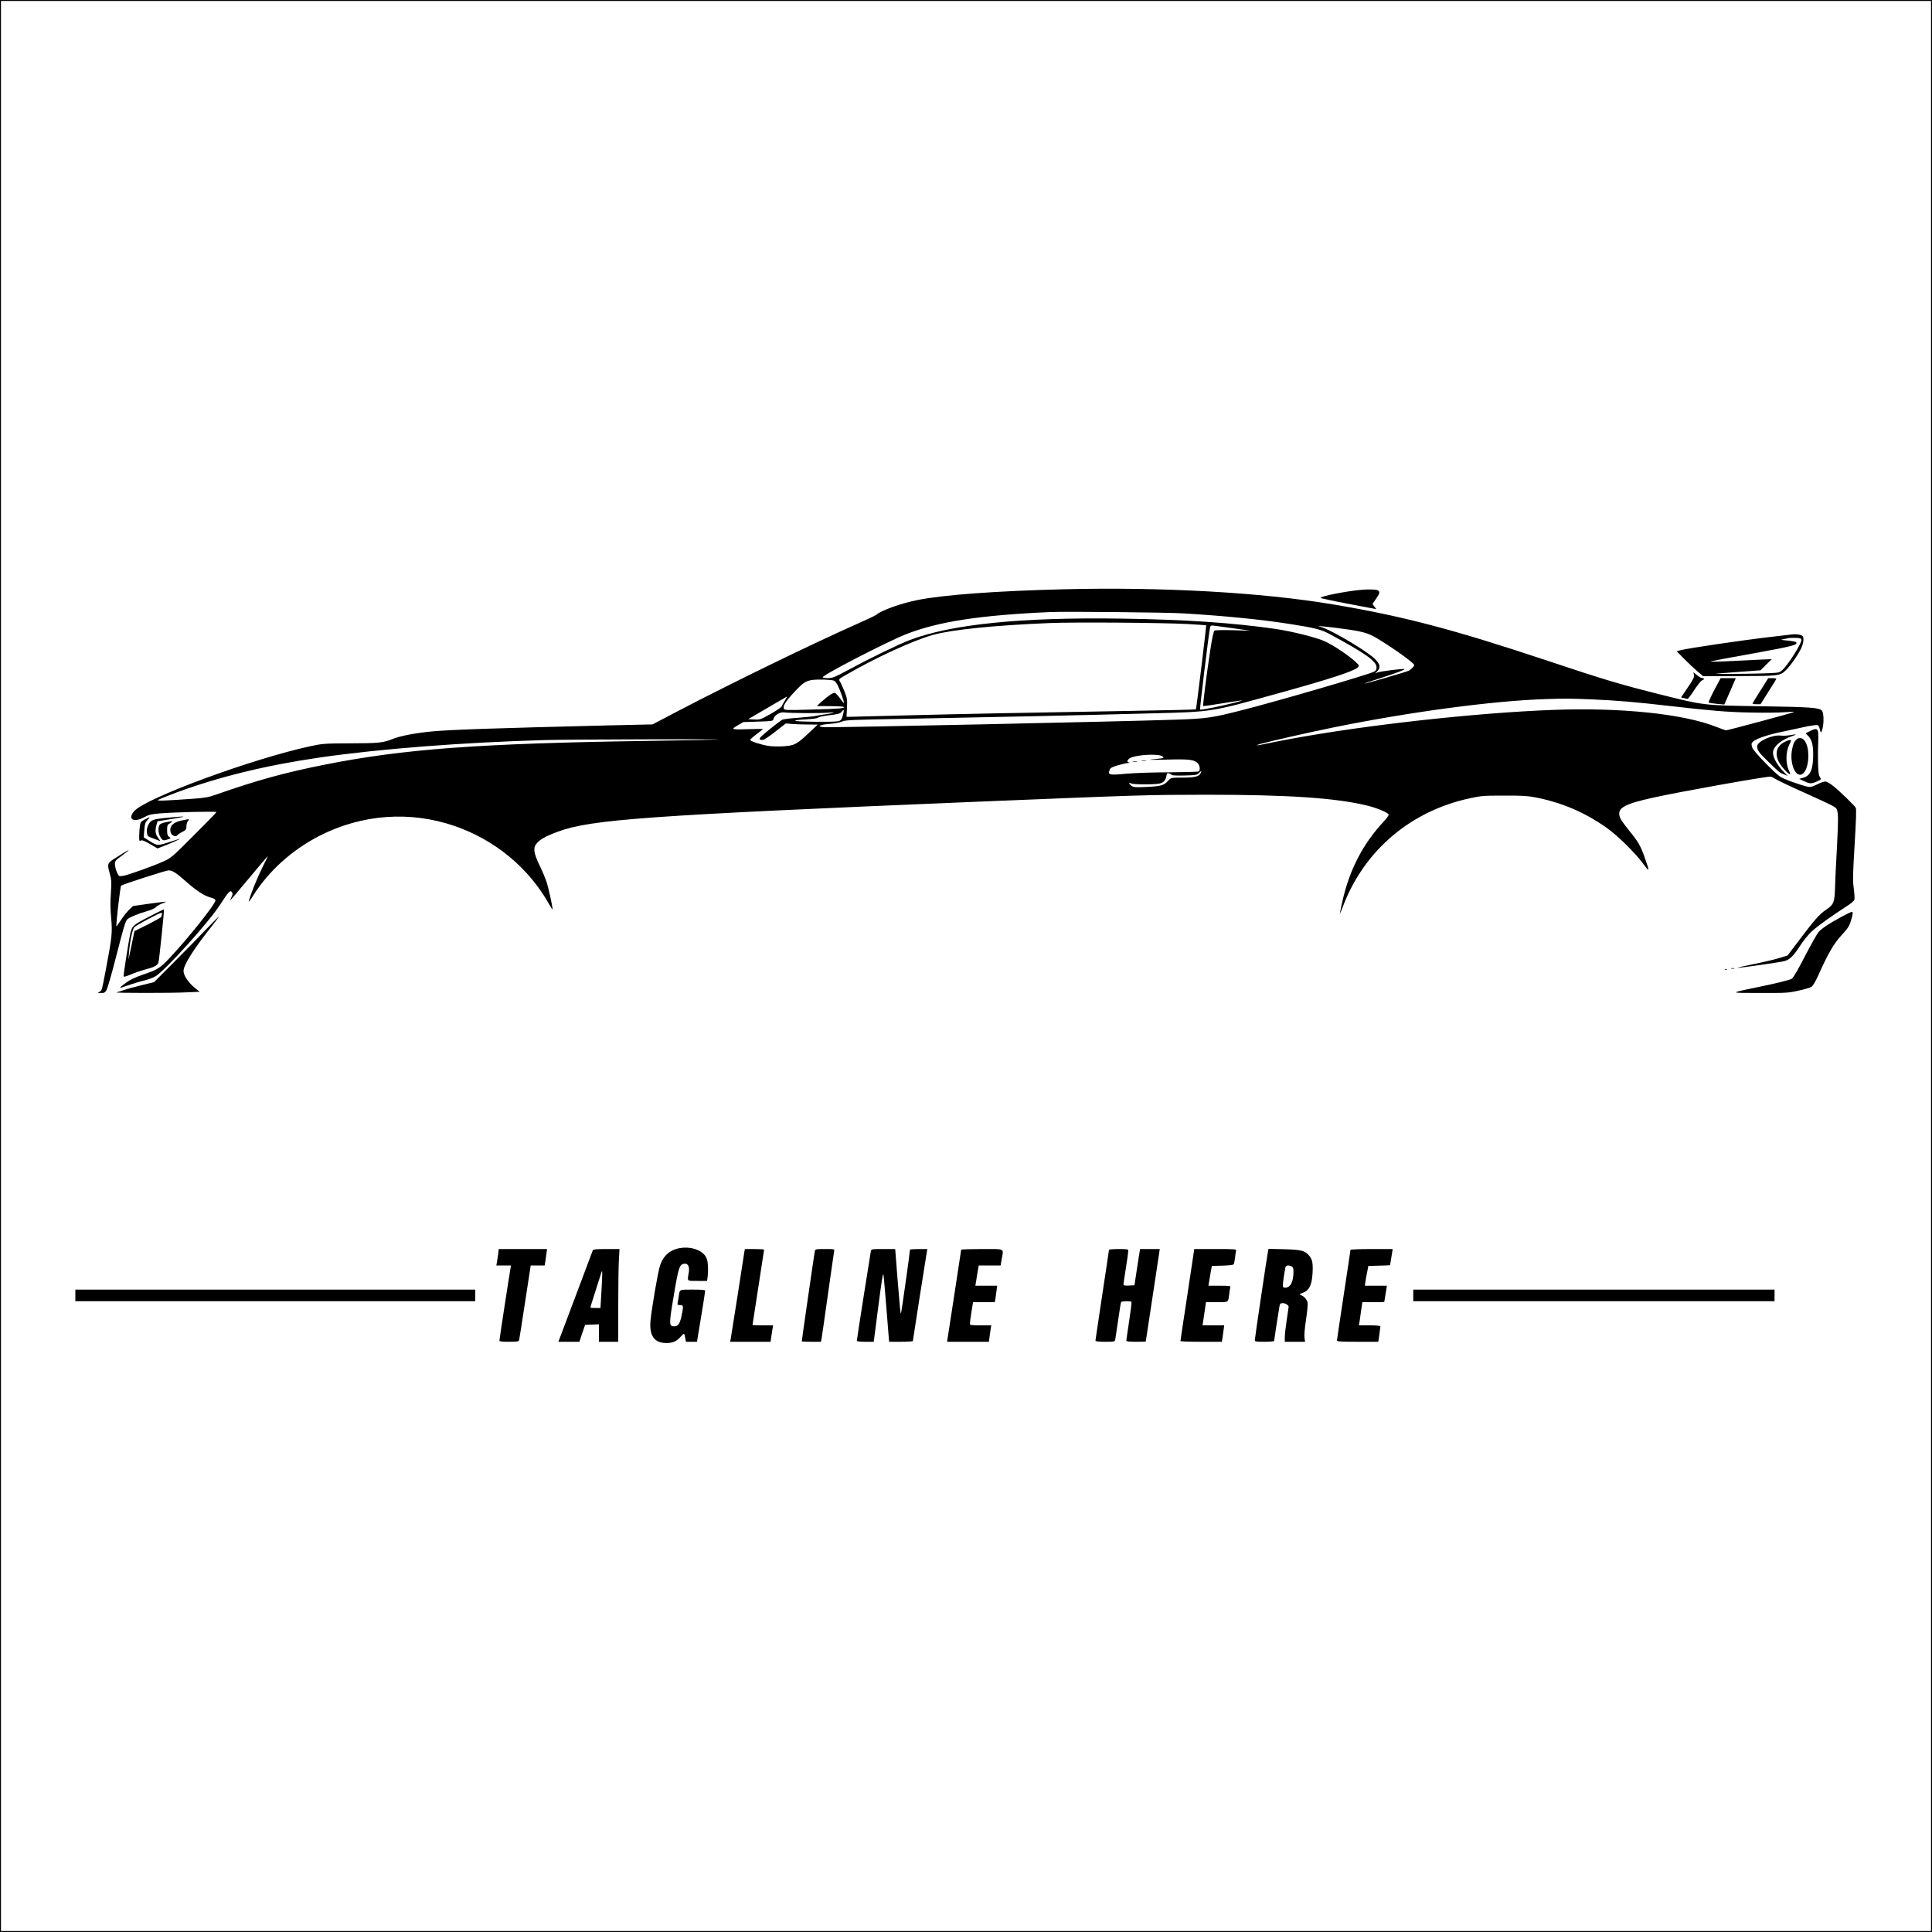
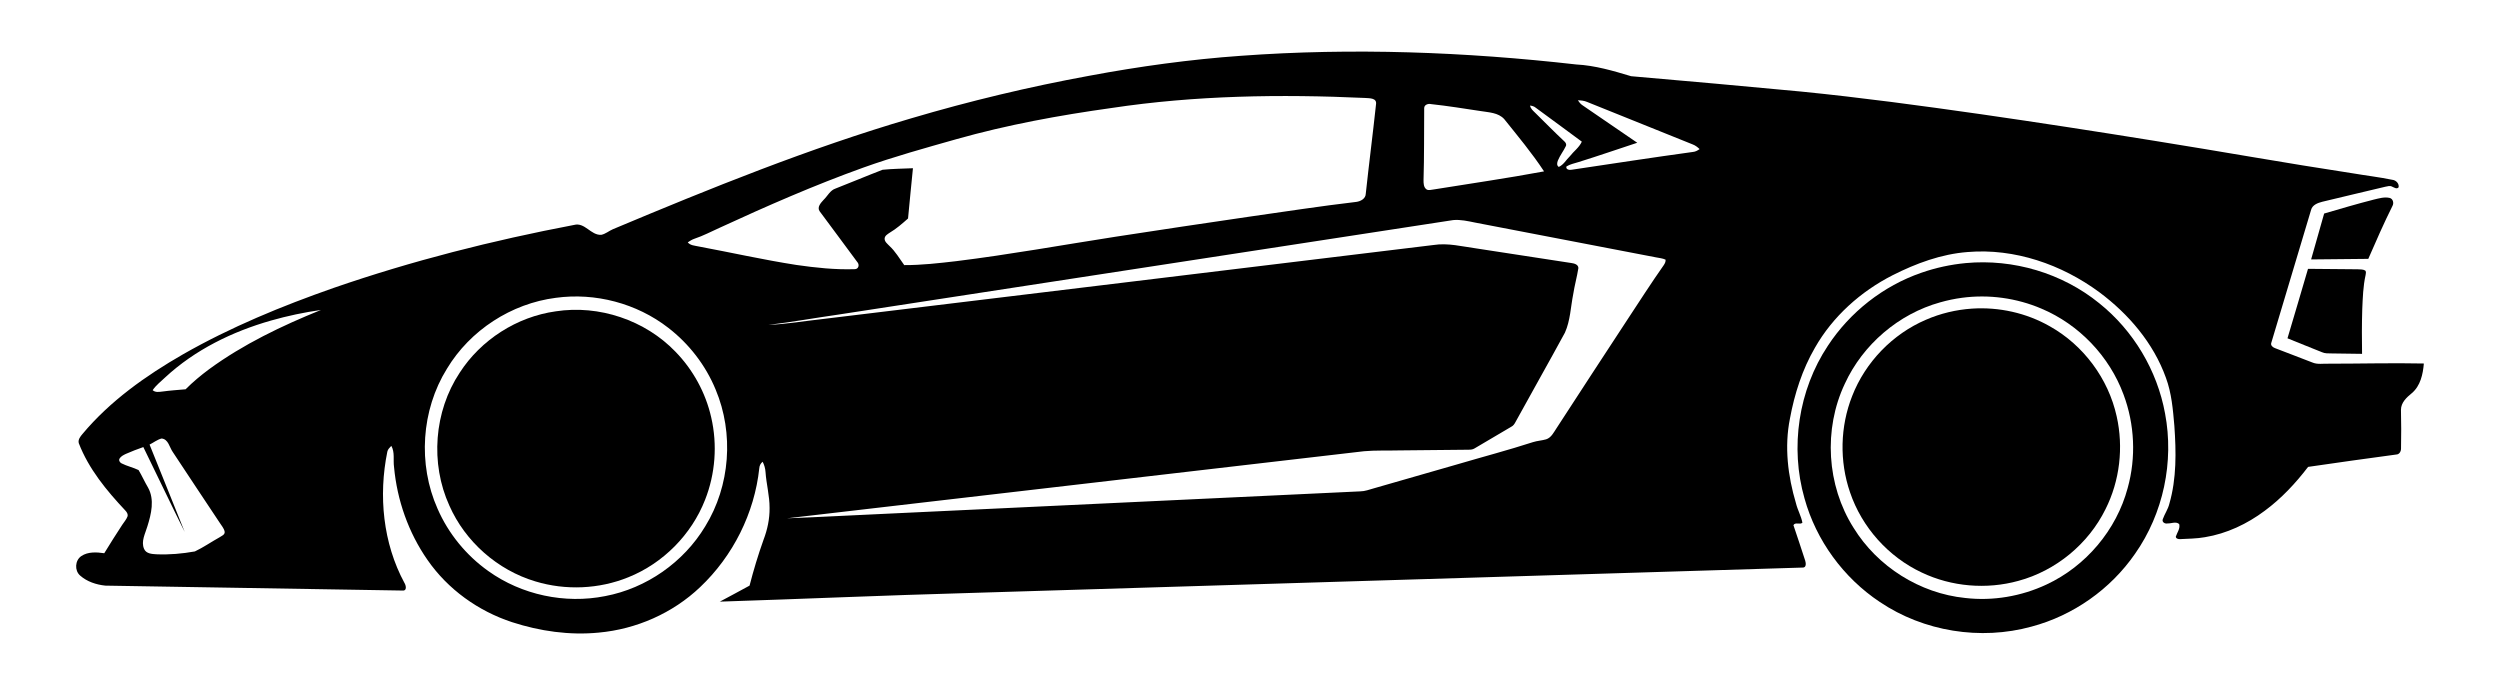
- <svg xmlns="http://www.w3.org/2000/svg" version="1.0" width="2000pt" height="2000pt" viewBox="0 0 2000 2000" preserveAspectRatio="xMidYMid meet">
-   <g transform="translate(0,2000) scale(0.1,-0.1)" fill="#000000" stroke="none">
-     <path d="M0 10000 l0 -10000 10000 0 10000 0 0 10000 0 10000 -10000 0 -10000 0 0 -10000z m19990 0 l0 -9990 -9990 0 -9990 0 0 9990 0 9990 9990 0 9990 0 0 -9990z" />
-     <path d="M11015 13900 c-692 -17 -1243 -57 -1515 -111 -174 -35 -374 -106 -430 -154 -8 -7 -97 -49 -198 -94 -456 -202 -1285 -605 -1852 -901 l-265 -139 -445 -10 c-1186 -29 -1629 -44 -1830 -62 -174 -16 -333 -46 -413 -78 -103 -41 -141 -45 -447 -46 -260 -1 -282 -3 -404 -29 -601 -129 -1707 -536 -1827 -673 -72 -83 -7 -123 103 -63 48 26 73 32 165 40 166 13 583 23 583 13 0 -4 -105 -113 -233 -240 -215 -216 -237 -235 -307 -267 -109 -50 -378 -146 -427 -153 -43 -6 -43 -5 -63 38 -11 24 -20 61 -20 82 0 35 5 41 70 88 117 86 87 74 -73 -28 -77 -49 -79 -55 -49 -163 16 -56 17 -82 10 -195 -7 -89 -6 -171 3 -260 13 -151 9 -191 -52 -515 -47 -246 -44 -235 -72 -248 -20 -10 -18 -11 18 -11 35 -1 42 3 58 31 10 17 52 162 93 322 84 330 101 384 121 408 18 20 111 59 209 87 39 11 79 29 88 40 10 11 38 28 62 37 25 9 43 18 42 20 -2 1 -79 -8 -172 -21 l-169 -24 -40 -38 c-22 -21 -60 -69 -84 -106 -25 -38 -46 -67 -48 -65 -7 8 40 414 49 420 24 16 465 158 491 158 40 0 80 -26 181 -116 106 -94 190 -149 254 -165 35 -9 50 -18 50 -30 0 -38 -285 -396 -475 -597 -98 -104 -123 -120 -280 -173 -76 -26 -129 -51 -173 -84 -35 -25 -62 -48 -60 -50 2 -2 42 10 88 26 47 17 121 39 164 49 43 11 97 31 120 46 111 74 542 551 662 735 95 145 106 156 124 134 11 -13 10 -22 -3 -50 -9 -19 -15 -35 -13 -35 2 0 90 104 195 230 106 127 193 230 195 230 1 0 -25 -55 -59 -122 -53 -107 -119 -269 -140 -348 -4 -14 16 11 43 55 164 260 405 477 692 624 439 223 936 259 1397 100 418 -144 768 -435 977 -809 20 -36 36 -60 36 -53 0 33 -43 228 -64 289 -13 38 -45 114 -72 169 -60 126 -67 178 -29 223 36 43 92 75 216 121 339 128 928 170 4329 311 1734 71 1759 72 2385 73 852 0 1347 -33 1675 -114 96 -24 208 -71 215 -91 3 -7 -20 -40 -51 -73 -214 -228 -355 -500 -428 -827 -14 -64 -26 -119 -26 -124 1 -5 16 30 34 78 221 577 701 984 1315 1115 115 25 145 27 351 27 174 1 246 -3 317 -17 274 -52 517 -155 743 -315 115 -81 294 -257 379 -372 70 -95 71 -89 15 68 -39 112 -67 160 -148 260 -87 108 -105 136 -112 171 -16 80 62 121 355 185 259 58 1144 216 1205 216 13 0 35 -9 49 -20 14 -11 145 -74 291 -139 145 -65 285 -130 309 -144 43 -26 45 -29 52 -84 5 -51 0 -191 -20 -553 -3 -52 -7 -150 -9 -217 -5 -147 -14 -168 -96 -223 -67 -45 -117 -103 -283 -323 l-112 -148 -80 -25 c-44 -14 -165 -43 -270 -64 -104 -21 -180 -39 -169 -39 32 -1 438 57 483 69 58 15 96 52 166 160 35 54 87 118 121 149 64 58 212 164 348 251 57 36 89 63 93 78 3 13 0 64 -7 115 -11 80 -10 141 9 454 15 246 19 368 12 380 -14 25 -164 171 -234 227 -34 27 -68 46 -83 46 -13 0 -52 -14 -85 -31 -47 -23 -68 -29 -92 -24 -81 18 -248 78 -289 105 -61 41 -270 257 -287 297 -7 18 -11 39 -8 47 15 38 127 81 317 121 69 15 175 37 237 51 61 13 119 21 127 18 9 -3 19 -18 22 -33 12 -55 17 -55 31 -1 16 67 12 165 -8 185 -30 30 -120 36 -629 44 -598 9 -587 8 -1040 121 -418 105 -583 154 -1167 349 -978 326 -1499 463 -2228 585 -734 123 -1761 181 -2780 156z m1240 -250 c432 -26 787 -62 1075 -106 273 -42 346 -60 429 -105 374 -201 491 -284 491 -347 0 -24 -6 -35 -28 -46 -59 -30 -974 -298 -1354 -395 -319 -82 -375 -90 -693 -101 -548 -19 -3549 -83 -3637 -78 -90 5 -60 26 47 34 52 4 107 14 130 24 36 17 100 19 665 29 801 15 1837 37 2530 56 654 17 610 10 1355 217 494 136 758 223 791 259 17 19 16 21 -32 65 -63 59 -220 164 -305 203 -84 40 -346 106 -519 131 -437 63 -938 97 -1590 106 -1036 16 -1762 -58 -2190 -221 -118 -45 -411 -187 -631 -306 -147 -79 -172 -89 -217 -89 -28 0 -53 4 -56 8 -11 19 662 367 862 446 333 131 759 197 1492 230 156 7 1222 -3 1385 -14z m40 -110 c104 -6 190 -12 191 -13 4 -4 -101 -866 -106 -870 -3 -3 -304 -10 -670 -16 -1224 -21 -1761 -32 -2310 -46 -300 -8 -566 -15 -591 -15 l-46 0 5 93 c4 86 2 98 -27 172 -18 44 -39 90 -47 102 -13 21 -11 24 54 61 312 182 705 363 912 420 195 54 635 99 1200 122 260 11 1185 4 1435 -10z m480 -45 l170 -24 -180 5 c-102 3 -186 1 -193 -4 -9 -6 -25 -81 -43 -200 -38 -248 -79 -575 -74 -581 3 -2 91 10 197 28 106 17 198 31 203 30 17 -2 -124 -37 -278 -70 -82 -17 -151 -28 -154 -25 -5 5 91 801 104 852 4 19 10 21 41 17 20 -3 114 -15 207 -28z m1141 -6 c186 -25 245 -42 329 -91 160 -94 395 -262 395 -282 0 -12 -32 -46 -56 -59 -20 -11 -456 -138 -460 -134 -2 2 71 27 163 56 167 53 259 88 252 95 -7 7 -253 -24 -279 -35 l-25 -11 23 24 c37 41 29 75 -31 132 -79 76 -416 277 -531 318 l-51 18 65 -6 c36 -3 128 -14 206 -25z m-5283 -535 c10 -3 27 -25 39 -48 24 -47 70 -178 64 -183 -2 -2 -20 19 -40 47 -20 28 -43 53 -52 57 -17 6 -67 -26 -139 -91 l-50 -45 143 -1 c143 0 187 -12 90 -24 -29 -3 -169 -9 -310 -12 -241 -7 -258 -6 -264 11 -11 26 20 76 103 165 96 103 123 121 192 131 60 8 196 4 224 -7z m-508 -206 c-15 -24 -29 -50 -32 -59 -2 -9 -53 -44 -113 -78 -106 -60 -111 -62 -172 -59 l-63 3 200 117 c110 64 201 117 203 118 2 0 -9 -19 -23 -42z m8355 12 c256 -11 446 -27 785 -66 456 -52 607 -65 850 -70 138 -3 298 -2 357 3 59 5 104 6 100 2 -8 -7 -684 -189 -703 -189 -6 0 -50 15 -98 34 -340 136 -992 204 -1698 177 -795 -30 -1935 -156 -2718 -301 -116 -22 -239 -46 -275 -54 -72 -17 -95 -14 -29 4 110 30 531 125 755 170 791 161 1654 276 2194 293 205 7 258 6 480 -3z m-7747 -132 c-16 -73 -24 -87 -56 -94 -43 -10 -424 -7 -443 4 -10 6 30 11 107 15 75 4 126 12 130 19 4 6 56 17 116 24 87 11 111 17 123 33 20 27 29 26 23 -1z m-403 -10 c102 -1 214 1 250 5 39 4 57 4 45 -2 -11 -4 -47 -11 -80 -15 -33 -4 -76 -11 -95 -16 -19 -5 -102 -14 -183 -20 -82 -5 -158 -15 -170 -21 -12 -7 -73 -52 -134 -102 -111 -90 -122 -106 -67 -107 12 0 70 38 130 86 l109 85 59 -5 c32 -3 107 -6 165 -6 l106 -1 -85 -80 c-131 -124 -154 -136 -264 -144 -55 -4 -121 -3 -164 4 -70 11 -177 45 -186 60 -3 4 26 31 65 60 38 29 69 54 69 55 0 1 -62 0 -137 -2 -198 -6 -201 -5 -128 38 l60 35 154 5 c139 4 154 7 157 23 6 41 68 80 114 72 14 -3 108 -6 210 -7z m-895 -274 c-22 -2 -357 -8 -745 -14 -1729 -26 -2509 -83 -3325 -245 -419 -83 -714 -165 -1135 -313 -70 -25 -111 -32 -235 -41 -302 -21 -370 -23 -360 -13 6 6 90 40 189 77 441 163 930 283 1491 364 616 89 1476 156 2330 180 248 7 1882 11 1790 5z m4602 -176 c14 -15 9 -17 -53 -23 -124 -11 -102 -13 106 -8 221 6 274 -1 310 -39 22 -24 27 -73 8 -84 -6 -4 -145 -8 -307 -9 -165 0 -364 -7 -449 -15 -170 -16 -184 -12 -166 37 8 24 21 31 84 50 41 12 89 23 105 24 18 1 23 3 13 6 -22 6 -23 17 -2 37 41 42 314 60 351 24z m391 -173 c-15 -34 -61 -45 -194 -45 -110 0 -110 0 -140 -31 -47 -50 -71 -57 -217 -65 -118 -6 -140 -5 -162 10 -30 20 -35 42 -6 26 25 -13 255 -13 300 0 39 11 57 32 66 78 5 28 9 32 28 26 12 -4 25 -11 28 -16 4 -6 60 -8 132 -6 115 3 128 5 149 26 28 28 30 28 16 -3z" />
-     <path d="M11818 12123 c12 -2 32 -2 45 0 12 2 2 4 -23 4 -25 0 -35 -2 -22 -4z" />
-     <path d="M11728 12113 c12 -2 30 -2 40 0 9 3 -1 5 -23 4 -22 0 -30 -2 -17 -4z" />
-     <path d="M14080 13893 c-152 -14 -410 -66 -410 -82 0 -4 130 -32 289 -62 l288 -55 -19 27 -20 27 36 52 c41 60 44 75 17 90 -19 9 -102 11 -181 3z" />
-     <path d="M18555 13433 c-16 -2 -109 -13 -205 -24 -321 -37 -866 -118 -954 -140 l-39 -11 79 -80 c43 -44 105 -102 137 -129 l58 -49 352 1 c435 1 443 2 503 60 56 54 148 191 169 249 18 52 19 94 3 108 -17 13 -65 20 -103 15z m93 -58 c3 -24 -76 -159 -150 -257 -38 -50 -61 -71 -88 -79 -20 -6 -165 -12 -350 -14 -173 -2 -306 -2 -295 0 11 3 119 11 240 20 l220 16 58 58 58 57 -88 -3 c-48 -2 -171 -8 -273 -13 -198 -11 -276 -12 -269 -6 2 2 198 39 434 81 422 77 474 90 446 118 -5 5 -45 12 -88 16 -72 7 -75 8 -38 15 22 4 47 9 55 11 8 2 40 2 70 2 47 -2 55 -5 58 -22z" />
-     <path d="M17536 13013 c4 -23 -7 -47 -65 -131 l-69 -102 26 -6 c15 -3 32 -7 39 -9 6 -2 39 39 72 92 35 53 70 97 81 100 25 7 26 23 2 23 -9 0 -34 14 -55 31 l-37 30 6 -28z" />
-     <path d="M17747 12858 c-36 -68 -62 -126 -59 -130 4 -4 42 -10 84 -14 l78 -7 26 59 c15 33 41 94 60 137 l33 77 -79 0 -78 0 -65 -122z" />
-     <path d="M18225 12853 c-44 -69 -81 -130 -83 -135 -2 -4 16 -8 40 -8 l43 0 80 127 c44 69 82 130 83 135 2 4 -16 8 -40 8 l-43 0 -80 -127z" />
-     <path d="M18743 12435 l-51 -26 27 -28 c37 -39 51 -93 51 -189 0 -156 -28 -222 -103 -243 l-42 -12 50 -23 c60 -29 78 -29 133 -4 47 21 48 22 27 54 -15 23 -20 183 -12 398 3 95 -11 107 -80 73z" />
-     <path d="M18525 12389 c-27 -5 -68 -7 -90 -4 -86 12 -245 -60 -245 -111 0 -41 17 -64 118 -162 119 -115 111 -108 158 -128 l39 -16 -53 56 c-65 69 -106 153 -97 197 14 63 83 118 200 160 55 19 47 21 -30 8z" />
-     <path d="M18596 12344 c-25 -25 -34 -45 -46 -111 -21 -120 23 -253 84 -253 89 0 120 273 40 361 -21 23 -57 25 -78 3z" />
-     <path d="M18470 12317 c-75 -39 -98 -112 -61 -193 20 -44 82 -119 112 -135 16 -8 16 -4 -4 38 -33 72 -31 190 4 261 23 45 24 52 9 52 -9 0 -36 -10 -60 -23z" />
-     <path d="M1726 11534 c-148 -15 -164 -21 -192 -76 -21 -40 -18 -105 4 -117 21 -11 122 -50 122 -47 0 1 -11 17 -25 36 -27 36 -31 73 -15 131 l10 37 153 25 c170 28 151 31 -57 11z" />
-     <path d="M1499 11517 c-39 -21 -45 -28 -51 -68 -3 -24 -7 -70 -7 -102 -1 -52 1 -57 17 -48 13 6 36 -2 94 -36 l78 -46 62 24 c64 23 197 83 166 75 -9 -3 -62 -19 -118 -37 -113 -36 -112 -36 -211 27 l-42 26 7 76 c5 64 10 80 33 104 33 34 29 35 -28 5z" />
-     <path d="M1880 11506 c-91 -19 -129 -60 -114 -122 8 -32 53 -52 69 -31 5 8 29 24 53 36 38 19 42 25 42 58 0 20 7 45 17 55 19 21 14 22 -67 4z" />
-     <path d="M1715 11488 c-27 -5 -56 -16 -62 -25 -20 -26 -16 -92 8 -129 23 -37 30 -39 78 -23 31 11 32 12 12 26 -17 11 -21 25 -21 69 0 51 2 56 33 74 35 22 28 23 -48 8z" />
-     <path d="M1562 10520 c-190 -98 -195 -102 -216 -197 -16 -78 -66 -394 -66 -425 0 -14 12 -11 78 16 42 18 108 40 146 50 88 22 125 41 136 71 8 22 62 546 57 551 -1 2 -62 -28 -135 -66z m114 14 c-3 -9 -6 -20 -6 -25 0 -5 -63 -40 -139 -79 l-139 -69 -11 -53 c-6 -29 -20 -96 -31 -148 l-20 -95 5 70 c8 109 35 243 54 265 17 21 257 149 280 150 8 0 11 -6 7 -16z" />
-     <path d="M19050 10502 c-123 -67 -184 -108 -224 -150 -15 -17 -78 -128 -140 -248 -68 -133 -121 -224 -136 -235 -15 -11 -121 -38 -265 -69 -409 -86 -402 -78 -69 -79 274 -1 297 0 402 24 61 13 122 31 135 40 14 9 41 55 67 112 102 229 162 333 242 420 66 71 81 94 98 149 23 77 25 94 8 94 -7 0 -60 -26 -118 -58z" />
-     <path d="M2137 10383 c-67 -71 -216 -223 -332 -339 l-210 -211 -135 -33 c-74 -18 -157 -41 -185 -51 -27 -10 -59 -20 -70 -22 -32 -7 565 -8 721 0 l141 6 -51 41 c-68 56 -116 128 -116 175 0 62 105 228 293 464 42 53 74 97 71 97 -3 0 -60 -57 -127 -127z" />
-     <path d="M17923 9973 c9 -2 23 -2 30 0 6 3 -1 5 -18 5 -16 0 -22 -2 -12 -5z" />
-     <path d="M17858 9963 c7 -3 16 -2 19 1 4 3 -2 6 -13 5 -11 0 -14 -3 -6 -6z" />
-     <path d="M7039 7080 c-106 -18 -177 -82 -209 -190 -22 -72 -85 -443 -96 -561 -14 -158 39 -232 166 -232 65 0 105 18 148 67 34 39 36 38 46 -16 l7 -38 57 0 57 0 43 258 c23 141 42 263 42 270 0 9 -33 12 -129 12 -145 0 -134 6 -146 -80 -4 -25 -9 -53 -11 -62 -4 -14 1 -18 25 -18 37 0 38 -10 16 -114 -17 -79 -36 -106 -77 -106 -53 0 -54 19 -3 320 49 291 59 322 108 328 40 5 57 -30 47 -93 -16 -91 -22 -85 89 -85 l100 0 7 45 c3 25 5 76 2 114 -3 55 -9 75 -30 104 -49 63 -154 95 -259 77z" />
-     <path d="M5157 7017 c-4 -29 -10 -67 -13 -85 l-6 -32 76 0 76 0 -5 -27 c-12 -66 -115 -737 -115 -750 0 -10 23 -13 99 -13 86 0 100 2 105 18 2 9 31 187 62 395 l58 377 72 0 72 0 6 33 c3 17 8 56 12 85 l7 52 -250 0 -250 0 -6 -53z" />
-     <path d="M6137 7058 c-2 -7 -72 -193 -155 -413 -83 -220 -162 -430 -176 -467 l-26 -68 109 0 109 0 29 88 30 87 71 3 72 3 0 -91 0 -90 100 0 100 0 0 373 c0 206 3 422 7 480 l6 107 -135 0 c-100 0 -137 -3 -141 -12z m90 -410 l-11 -188 -54 0 c-51 0 -53 1 -46 23 9 29 104 328 110 346 11 33 11 -5 1 -181z" />
-     <path d="M7705 7038 c-3 -18 -35 -222 -70 -453 -36 -231 -68 -432 -71 -447 l-6 -28 210 0 209 0 6 43 c3 23 9 61 13 85 l7 42 -107 0 c-58 0 -106 2 -106 4 0 2 27 177 60 389 33 212 60 388 60 391 0 3 -45 6 -100 6 l-99 0 -6 -32z" />
-     <path d="M8435 7048 c-5 -21 -135 -921 -135 -933 0 -3 45 -5 99 -5 l99 0 6 28 c3 15 33 221 66 457 33 237 63 440 65 453 5 22 4 22 -95 22 -95 0 -100 -1 -105 -22z" />
-     <path d="M9015 7048 c-7 -34 -145 -913 -145 -927 0 -7 28 -11 88 -11 l87 0 43 333 c42 321 50 372 57 365 2 -2 16 -159 31 -350 l28 -348 123 0 c68 0 123 4 123 8 0 8 135 871 145 925 l5 27 -90 0 c-50 0 -90 -3 -90 -7 0 -25 -89 -656 -93 -659 -6 -6 -12 60 -38 384 l-22 282 -124 0 c-119 0 -123 -1 -128 -22z" />
-     <path d="M9950 7063 c0 -5 -33 -221 -73 -480 l-73 -473 217 0 216 0 7 53 c4 28 9 67 12 85 l6 32 -111 0 c-94 0 -111 2 -111 16 0 8 7 62 16 120 l17 104 112 0 113 0 6 33 c3 17 8 56 12 85 l7 52 -113 0 -113 0 7 43 c4 23 11 70 17 105 l11 62 113 0 113 0 11 63 c21 119 43 107 -204 107 -118 0 -215 -3 -215 -7z" />
-     <path d="M11480 7062 c0 -4 -31 -215 -70 -469 -38 -254 -70 -466 -70 -472 0 -7 36 -11 100 -11 95 0 100 1 105 23 2 12 16 102 30 200 14 99 27 183 31 188 6 11 101 12 107 2 3 -5 -8 -93 -24 -198 -16 -104 -29 -196 -29 -202 0 -10 27 -13 100 -13 55 0 100 1 101 3 0 1 33 217 73 480 l72 477 -102 0 -102 0 -11 -67 c-6 -38 -19 -122 -29 -188 l-18 -120 -57 -3 c-42 -2 -57 0 -57 10 0 7 11 84 25 171 14 87 25 167 25 178 0 17 -8 19 -100 19 -55 0 -100 -4 -100 -8z" />
-     <path d="M12292 6598 c-40 -260 -72 -476 -72 -480 0 -5 96 -8 214 -8 l214 0 6 33 c3 17 8 56 12 85 l7 52 -113 0 -112 0 5 28 c3 15 11 69 18 120 l13 92 112 0 c126 0 117 -6 129 85 3 28 8 58 11 68 5 15 -5 17 -110 17 l-116 0 6 38 c3 20 11 66 17 102 l12 65 110 3 c67 2 112 7 116 14 4 6 10 36 14 67 3 31 8 64 11 74 5 16 -10 17 -214 17 l-219 0 -71 -472z" />
-     <path d="M13126 7044 c-11 -54 -136 -896 -136 -915 0 -17 8 -19 100 -19 55 0 100 4 100 9 0 12 49 328 56 364 5 22 11 27 34 27 26 0 60 -22 60 -38 0 -4 -9 -65 -20 -137 -11 -71 -20 -151 -20 -177 l0 -48 105 0 105 0 -6 43 c-4 25 3 103 16 186 12 79 19 158 16 176 -7 33 -36 67 -71 79 -17 7 -13 10 25 24 62 23 90 80 97 196 7 105 -1 147 -34 187 -45 53 -80 62 -259 67 l-162 4 -6 -28z m245 -154 c15 -8 19 -21 19 -58 -1 -104 -32 -162 -86 -162 -19 0 -24 5 -24 27 0 24 15 127 26 181 5 24 32 29 65 12z" />
-     <path d="M13980 7062 c0 -5 -31 -215 -70 -468 -38 -252 -70 -464 -70 -471 0 -10 48 -13 214 -13 l214 0 11 75 c6 42 11 80 11 85 0 6 -47 10 -111 10 l-112 0 7 38 c3 20 11 74 17 120 l12 82 114 0 c62 0 113 1 113 3 0 1 6 39 14 85 l13 82 -114 0 -114 0 6 45 c4 24 12 70 19 102 l11 58 113 3 c61 1 112 4 112 5 0 1 6 39 14 85 l13 82 -218 0 c-121 0 -219 -4 -219 -8z" />
-     <path d="M780 6590 l0 -60 2070 0 2070 0 0 60 0 60 -2070 0 -2070 0 0 -60z" />
-     <path d="M14630 6590 l0 -60 1870 0 1870 0 0 60 0 60 -1870 0 -1870 0 0 -60z" />
+ <svg xmlns="http://www.w3.org/2000/svg" version="1.1" id="Layer_1" x="0px" y="0px" viewBox="-45.898 264.104 2012.438 551.482" enable-background="new -45.898 264.104 2012.438 551.482" xml:space="preserve">
+   <g>
+     <path d="M953.03,309.02c89.91-6.58,180.37-3.16,269.89,6.98c15.15,0.79,29.76,5.12,44.19,9.45   c45.58,3.89,91.14,8.07,136.69,12.34c48.54,4.84,96.89,11.39,145.17,18.29c46.44,6.7,92.81,13.86,139.13,21.33   c53.29,8.5,106.4,18.07,159.75,26.18c10.65,1.83,21.42,3.06,32.01,5.25c2.91,0.29,5.52,2.91,5.1,5.95   c-1.4,1.94-3.67,0.19-5.25-0.43c-1.77-1.03-3.77-0.23-5.57,0.08c-16.91,4.07-33.86,7.98-50.75,12.1   c-3.59,0.93-7.92,2.53-8.93,6.54c-10.61,35.71-21.3,71.4-32.05,107.06c-0.68,2.03,1.27,3.56,2.96,4.18   c9.97,3.89,20.02,7.6,29.99,11.52c4.29,1.9,9.08,0.83,13.63,1.03c25.41,0,50.84-0.69,76.25-0.15c-0.73,8.64-2.73,18.02-9.7,23.88   c-4.2,3.46-8.71,7.53-8.72,13.45c0.2,10.33,0.3,20.67,0.05,31c0.07,2.26-1.28,4.89-3.81,4.93   c-23.68,3.23-47.36,6.46-71,9.96c-10.07,13.18-21.51,25.43-34.88,35.31c-14.16,10.6-30.63,18.42-48.16,21.28   c-6.62,1.19-13.37,1.2-20.06,1.56c-1.34,0.05-3.34-0.37-3.39-2.01c1.05-3.31,3.7-6.47,2.73-10.12   c-2.65-2.31-6.3-0.37-9.37-0.5c-2.07,0.48-4.68-1.02-3.86-3.38c1.5-4.26,4.25-8.03,5.31-12.49   c5.87-20.3,5.49-41.77,4.03-62.66c-1.13-13.06-2.2-26.34-6.8-38.74c-10.02-27.94-30.09-51.39-53.7-68.94   c-30.23-22.28-68.12-35.43-105.89-32.27c-21.22,1.62-41.51,9.13-60.37,18.66c-25.75,13.11-48.21,33.17-62.57,58.39   c-10.19,17.55-16.44,37.13-20.12,57.02c-4.57,22.68-1.68,46.26,4.87,68.25c1.29,5.33,4.16,10.18,5.17,15.56   c-1.82,1.88-5.79-0.77-7.23,2c3.11,9.57,6.52,19.05,9.51,28.66c0.62,1.96,0.92,5.65-2.11,5.46   c-223.72,6.83-447.46,13.65-671.19,20.48c-66.83,1.84-133.62,4.8-200.44,6.95c8.03-4.22,15.97-8.6,23.94-12.9   c3.2-12.44,6.91-24.75,11.23-36.85c3.13-8.16,4.98-16.87,4.88-25.63c0.06-9.8-2.62-19.31-3.27-29.04   c-0.19-2.86-0.99-5.64-2.3-8.18c-1.66,1.25-2.57,3.12-2.71,5.17c-3.84,36.19-21.19,70.75-47.61,95.73   c-22.05,21.01-51.39,33.88-81.67,36.63c-23.48,2.29-47.32-1.13-69.68-8.39c-27.28-8.92-51.77-26.49-68.15-50.15   c-15.32-21.98-24.47-48.13-26.91-74.76c-0.8-5.65,0.78-11.88-2.19-17.03c-1.26,1.4-2.84,2.73-3.21,4.69   c-7.21,35.37-3.54,73.6,13.76,105.61c1.32,2.03,2.23,6.66-1.59,6.17c-79.73-1.27-159.46-2.64-239.18-3.96   c-7.26-0.75-14.74-3.19-20.26-8.09c-4.67-4.06-4.17-12.25,0.94-15.7c5.4-3.63,12.33-3.18,18.47-2.29   c4.77-7.69,9.5-15.4,14.51-22.93c1.42-2.21,3.28-4.19,4.2-6.67c0.58-1.84-0.57-3.53-1.76-4.79c-15.07-16.03-29.47-33.45-37.46-54.2   c-0.77-2.86,1.26-5.35,2.97-7.39c22.26-26.6,50.97-46.92,80.85-64.1c38.51-21.99,79.68-38.91,121.46-53.54   c63.06-21.79,127.9-38.18,193.41-50.65c8.64-2.34,13.45,8.43,21.86,7.97c3.48-0.69,6.21-3.17,9.42-4.53   c78.73-33.04,158.06-65.18,240.08-89.25c47.14-13.94,95.02-25.41,143.38-34.27C871.32,317.54,912.06,311.92,953.03,309.02    M848.93,351.03c-42.1,5.88-84.03,13.54-124.97,25.11c-25.12,7.13-50.34,14.07-74.94,22.89c-39.36,14.13-77.7,30.94-115.66,48.44   c-6.71,3-13.23,6.48-20.22,8.8c-1.95,0.66-3.71,1.77-5.41,2.91c2.05,2.51,5.43,2.6,8.37,3.25c26.37,4.92,52.56,10.83,79.07,14.95   c15.5,2.23,31.19,3.91,46.87,3.4c3.29,0.08,4.16-3.71,2.08-5.84c-9.97-13.69-20.25-27.15-30.25-40.81   c-2.26-3.37,1.08-6.79,3.23-9.18c3.18-3.03,5.19-7.63,9.6-9.08c12.67-4.93,25.19-10.25,37.87-15.11   c8.1-0.82,16.29-0.87,24.43-1.24c-1.31,13.49-2.72,26.97-3.95,40.46c-4.65,4.11-9.34,8.25-14.71,11.42   c-1.71,1.17-4.01,2.41-4.14,4.75c-0.07,2.55,2.22,4.17,3.8,5.85c4.87,4.44,8.15,10.23,11.99,15.51   c14.01,0.05,27.95-1.57,41.85-3.18c42.97-5.3,85.58-13.04,128.34-19.68c35.64-5.51,71.3-10.81,106.97-16.04   c28.92-4.11,57.79-8.59,86.8-11.99c3.46-0.46,7.48-2.61,7.56-6.55c2.58-24.06,5.68-48.08,8.27-72.13   c0.73-5.14-5.45-4.69-8.8-4.98C984.92,339.85,916.4,340.86,848.93,351.03 M1224.25,344.85c1.02,1.53,2.2,3.01,3.77,4.03   c14.69,10.02,29.34,20.11,44.03,30.14c-15.73,5.17-31.37,10.6-47.18,15.52c-3.32,1.07-6.86,1.69-9.84,3.57   c-0.69,2.56,2.54,3.03,4.37,2.61c32.49-4.85,64.96-9.84,97.5-14.31c1.99-0.16,3.74-1.16,5.35-2.3   c-1.65-1.56-3.46-2.97-5.59-3.76c-28.33-11.38-56.65-22.77-84.96-34.18C1229.35,345.15,1226.76,344.89,1224.25,344.85    M1100.54,351.17c-0.18,19.28,0.07,38.58-0.53,57.87c0.01,2.57,0.01,5.75,2.31,7.45c1.72,1.21,3.86,0.26,5.77,0.14   c29.65-4.8,59.4-9.05,88.93-14.57c-9.69-14.75-21.03-28.31-32.04-42.06c-4.81-5.34-12.53-5.4-19.09-6.51   c-13.28-2-26.55-4.16-39.9-5.59C1103.7,347.34,1100.53,348.43,1100.54,351.17 M1185.78,349.05c0.37,2.6,2.49,4.24,4.23,5.98   c7.73,7.59,15.3,15.34,23.21,22.74c1.09,0.93,2.05,2.36,1.4,3.85c-1.89,4.03-4.75,7.54-6.44,11.67   c-0.67,1.7-1.17,4.03,0.71,5.18c3.87-1.69,5.93-5.74,8.9-8.57c3.1-4.01,7.52-7.06,9.64-11.77   c-12.33-9.24-24.86-18.22-37.23-27.41C1188.95,349.66,1187.33,349.3,1185.78,349.05 M628.87,517.35   c-18.77,2.67-37.45,6.06-56.28,8.29c14.82-0.62,29.49-3.19,44.24-4.78c163.71-19.84,327.43-39.59,491.12-59.52   c11.71-1.86,23.29,1.23,34.83,2.78c25.47,3.88,50.94,7.85,76.42,11.74c2.26,0.32,5.39,1.19,5.47,4.01   c-1.12,7.05-3.07,13.96-4.17,21.03c-2.07,10.34-2.29,21.2-6.66,30.96c-13.09,24.15-26.7,48.03-39.9,72.13   c-0.77,1.48-1.76,2.88-3.3,3.63c-9.88,5.78-19.72,11.66-29.59,17.46c-1.52,0.99-3.36,1.02-5.09,1.04   c-18.65,0.13-37.3,0.38-55.95,0.56c-9.32,0.26-18.67-0.18-27.96,0.66C897.23,645.35,742.41,663.31,587.6,681.33   c27.79-1.04,55.58-2.63,83.37-3.84c126.03-5.95,252.06-11.91,378.09-17.85c3.78-0.03,7.34-1.45,10.94-2.44   c22.6-6.5,45.21-12.99,67.81-19.49c20.09-5.93,40.37-11.24,60.3-17.7c3.45-1.1,7.11-1.26,10.59-2.26   c4.09-1.32,6.02-5.44,8.25-8.76c18.91-29.1,37.85-58.18,56.91-87.19c9.78-14.82,19.35-29.8,29.57-44.33   c0.85-1.29,1.59-2.75,1.42-4.35c-2.46-1.16-5.22-1.3-7.83-1.87c-48.53-9.3-97.06-18.59-145.56-27.99   c-5.78-1.16-11.63-2.54-17.56-2C958.9,466.61,793.88,491.96,628.87,517.35 M401.52,503.84c-35.83,4.58-69.01,26.11-87.64,57.07   c-20.71,33.34-23.5,76.88-7.56,112.7c8.72,20.02,23.05,37.53,40.85,50.17c26.84,19.23,61.7,26.62,94.06,20.18   c33.18-6.29,63.18-27.23,80.57-56.17c20.1-32.59,23.2-74.81,8.38-110.08c-8.06-19.59-21.45-36.89-38.22-49.8   C466.61,508.27,433.27,499.49,401.52,503.84 M172.27,522.14c-31.22,8.89-61.29,23.59-85.23,45.79c-3.43,3.33-7.36,6.22-10.04,10.25   c2.2,2.02,5.24,1.38,7.91,1.09c6.18-0.85,12.4-1.25,18.6-1.8c5.85-5.89,12.26-11.2,18.92-16.16c27.53-20.13,58.53-34.94,90.04-47.7   C198.9,515.54,185.45,518.38,172.27,522.14 M74.5,621.99c9.39,23.45,18.94,46.83,28.28,70.3c-11.31-22.67-22.13-45.57-33.3-68.31   c-4.76,1.65-9.45,3.49-14.07,5.5c-1.89,0.93-3.99,1.91-5.11,3.81c-0.77,1.48,0.28,3.13,1.63,3.8c4.39,2.24,9.29,3.26,13.72,5.41   c2.75,4.59,4.92,9.54,7.66,14.16c5.34,9.64,2.56,21.15-0.54,31.05c-1.67,5.84-5.32,12.09-2.7,18.21c1.65,3.91,6.29,4.15,9.93,4.37   c10.36,0.45,20.78-0.47,30.97-2.3c6.85-3.22,13.1-7.63,19.73-11.29c1.68-1.2,4.69-2.1,4.22-4.71c-0.52-2.68-2.51-4.74-3.9-7   c-12.62-19.01-25.3-37.98-37.84-57.04c-2.67-3.73-3.55-10.43-9.05-10.86C80.63,618.03,77.71,620.38,74.5,621.99z" />
+     <path d="M1864.95,424.77c4.13-0.96,8.45-2.33,12.72-1.35c2.77,0.63,3.6,4.11,2.33,6.41c-6.99,13.98-13.23,28.33-19.49,42.65   c-15.34,0.19-30.68,0.31-46.02,0.46c3.53-12.3,7.02-24.62,10.49-36.94C1838.26,432.11,1851.54,428.19,1864.95,424.77z" />
+     <path d="M1536.53,475.88c38.18-3.56,77.58,8.09,107.38,32.3c27.52,22,46.68,54.1,53.01,88.77   c7.38,38.83-1.39,80.49-24.12,112.87c-19.74,28.58-49.82,49.79-83.4,58.7c-41.04,11.29-86.78,3.96-122.1-19.85   c-29.24-19.43-51.24-49.51-60.62-83.38c-11.76-41.13-4.88-87.21,18.83-122.88c17.75-27.06,44.53-48.12,75.14-58.71   C1512.23,479.63,1524.31,477.04,1536.53,475.88 M1533.52,503.81c-5.94,0.78-11.81,2.03-17.57,3.66   c-33.52,9.31-62.32,33.97-76.83,65.57c-17.3,36.59-14.61,81.73,7.05,115.93c19.24,31.25,53.33,52.78,89.87,56.49   c22.24,2.59,45.16-1.32,65.43-10.82c31.7-14.75,56.34-43.9,65.37-77.72c6.84-24.56,5.62-51.24-3.3-75.12   c-11.34-30.83-35.87-56.52-66.15-69.26C1577.39,504,1555.08,500.93,1533.52,503.81z" />
+     <path d="M1811.99,480.51c13.33,0.08,26.66,0.22,40,0.36c2.01,0.16,4.29-0.09,6.11,1.04c0.87,1.02,0.4,2.4,0.25,3.59   c-2.02,9.01-2.27,18.27-2.69,27.46c-0.36,11.99-0.36,23.99-0.16,35.99c-8.17-0.11-16.33-0.28-24.49-0.34   c-2.65-0.05-5.39,0.13-7.83-1.01c-9.22-3.77-18.51-7.35-27.71-11.17C1801.06,517.82,1806.49,499.15,1811.99,480.51z" />
+     <path d="M1541.4,512.54c21.75-1.46,43.9,3.45,62.85,14.28c27.02,15.17,47.04,42.13,53.71,72.4c5.64,24.97,2.54,51.88-8.99,74.78   c-13.81,28.01-39.98,49.57-70.14,57.69c-25.61,7.08-53.74,4.74-77.74-6.7c-26.9-12.59-48.23-36.44-57.76-64.57   c-8.59-24.96-7.99-52.96,1.72-77.52c10.63-27.25,32.46-49.87,59.36-61.39C1516.09,516.41,1528.68,513.41,1541.4,512.54z" />
+     <path d="M401.45,514.72c34.87-5.37,71.86,7.05,96.34,32.46c14.2,14.57,24.35,33.09,28.83,52.95c5.06,21.93,3.32,45.37-4.95,66.31   c-10.97,28.06-33.83,51.13-61.79,62.35c-23.58,9.59-50.46,10.71-74.81,3.33c-30.44-9.09-56.4-31.93-69.24-61.01   c-15.5-34.01-12.36-75.79,8.31-106.97C341.26,537.6,370.18,519.1,401.45,514.72z" />
  </g>
</svg>
